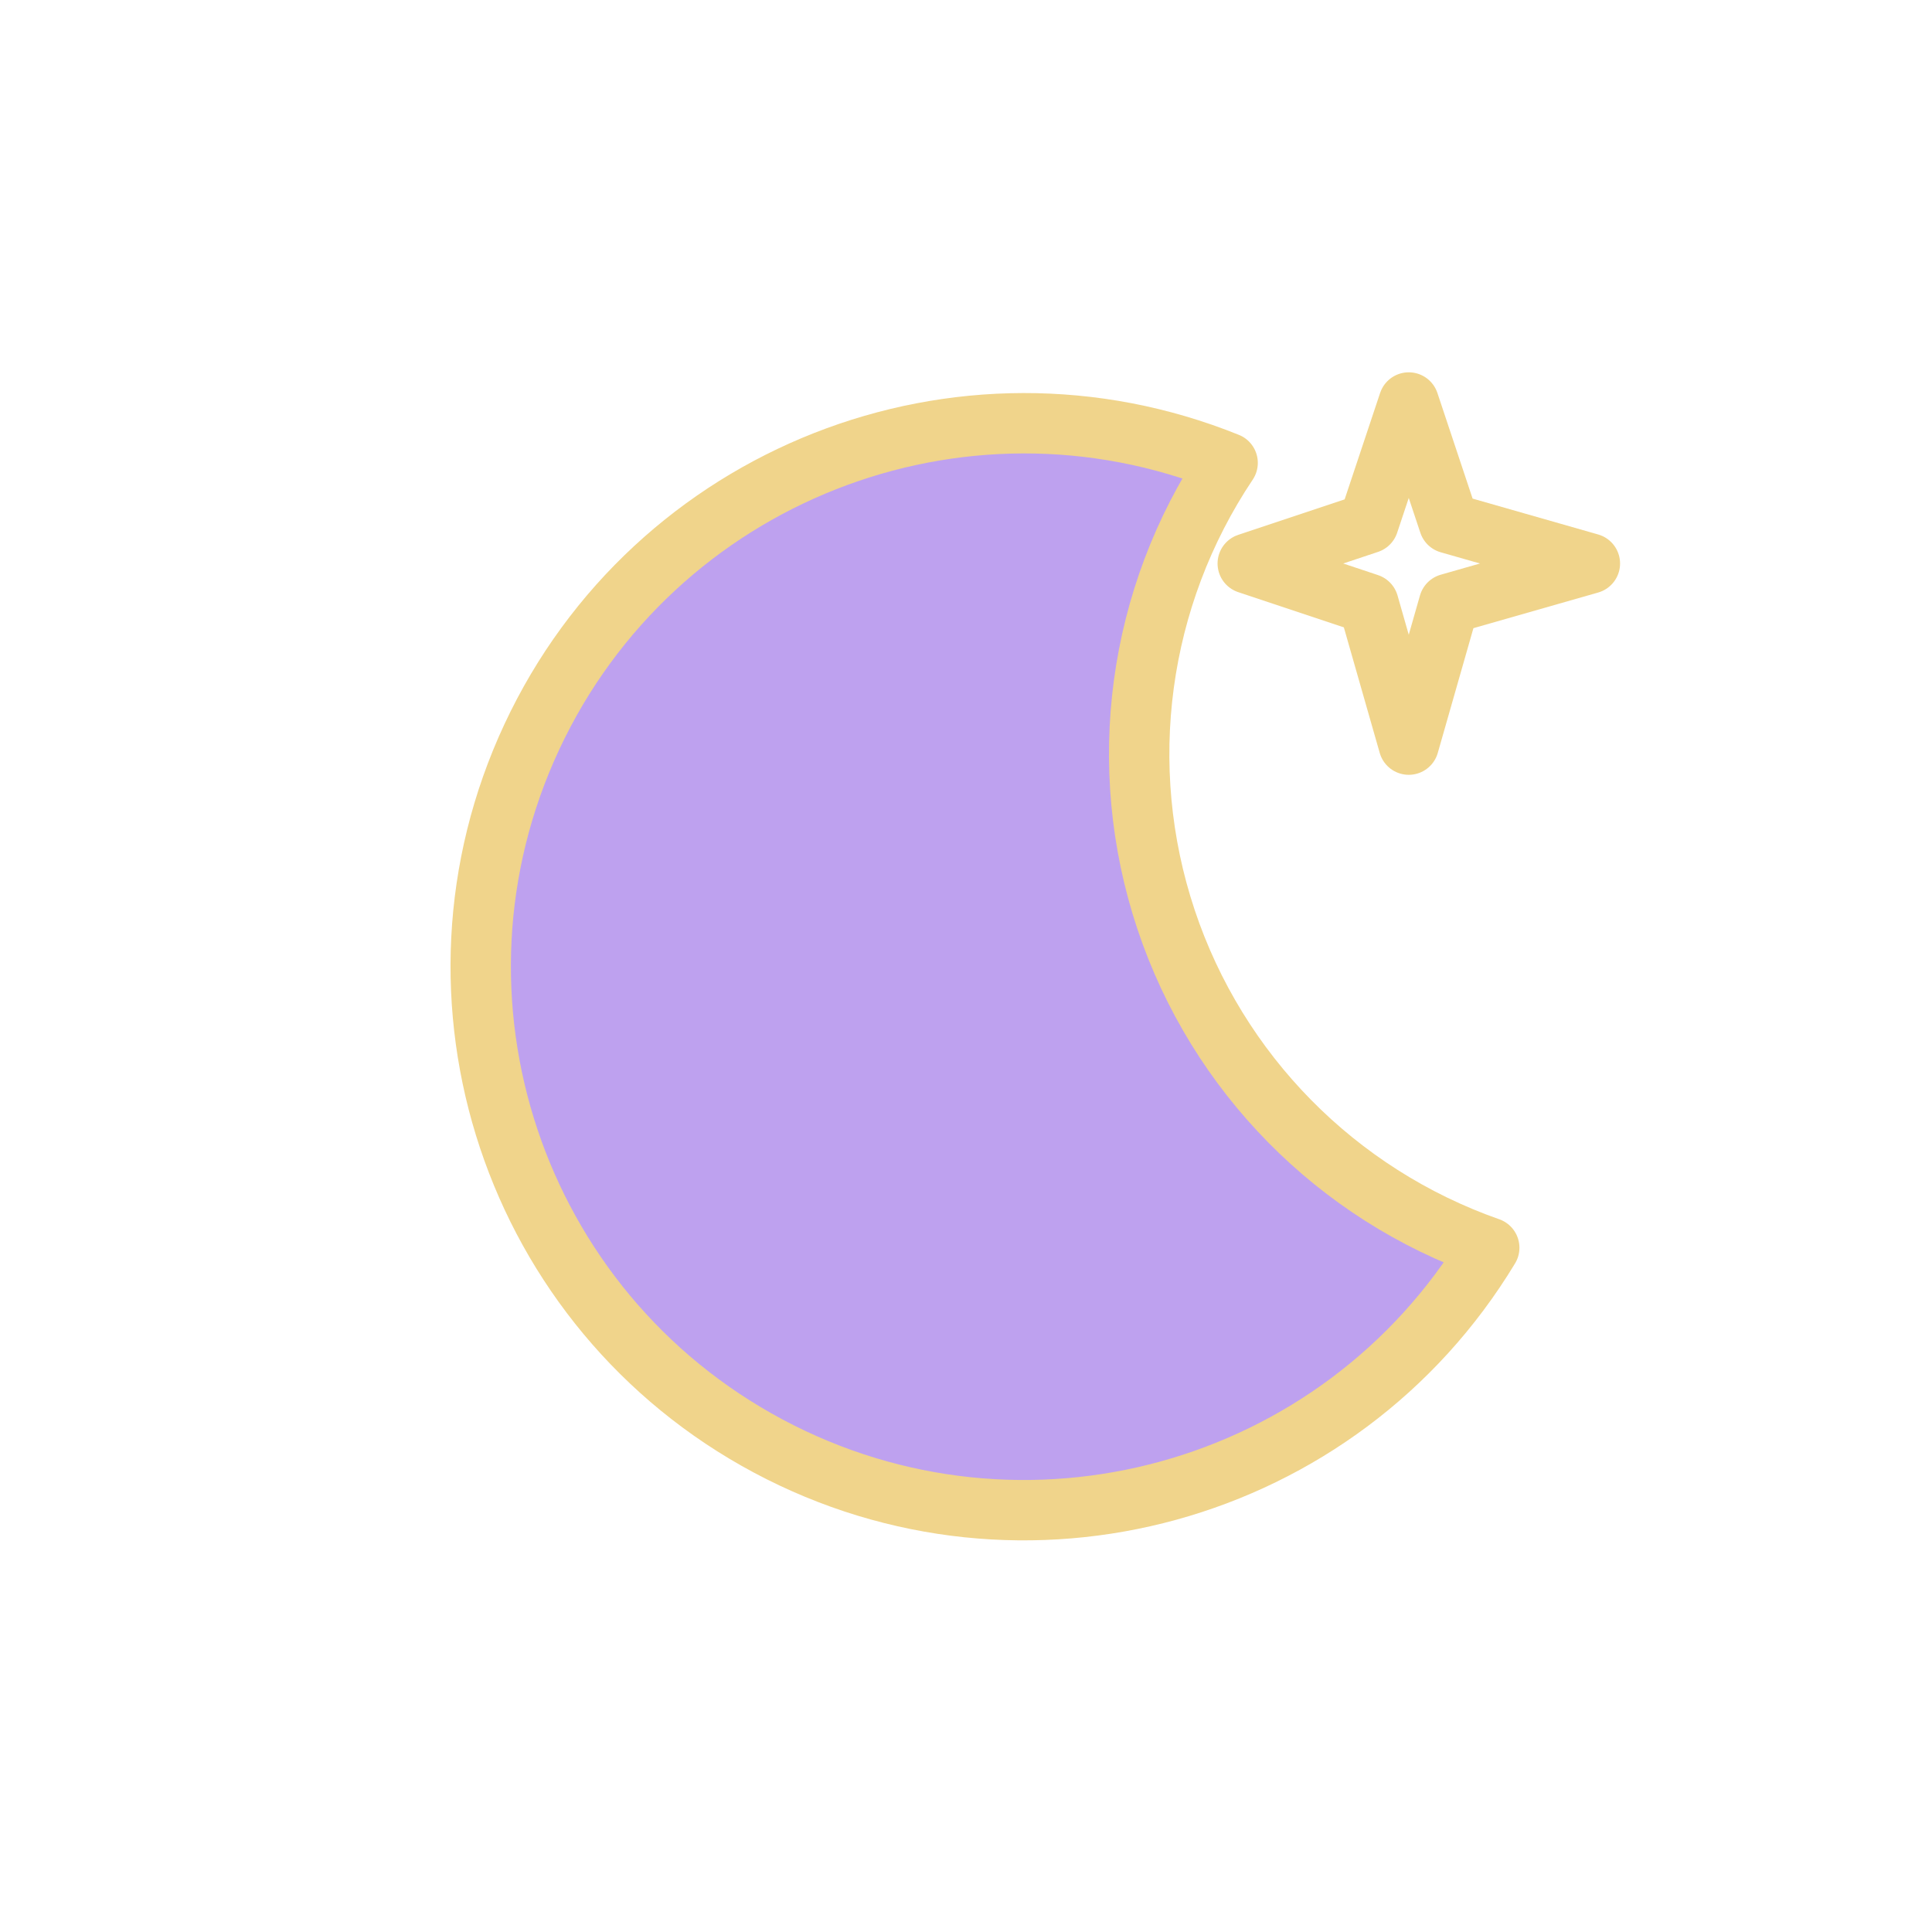
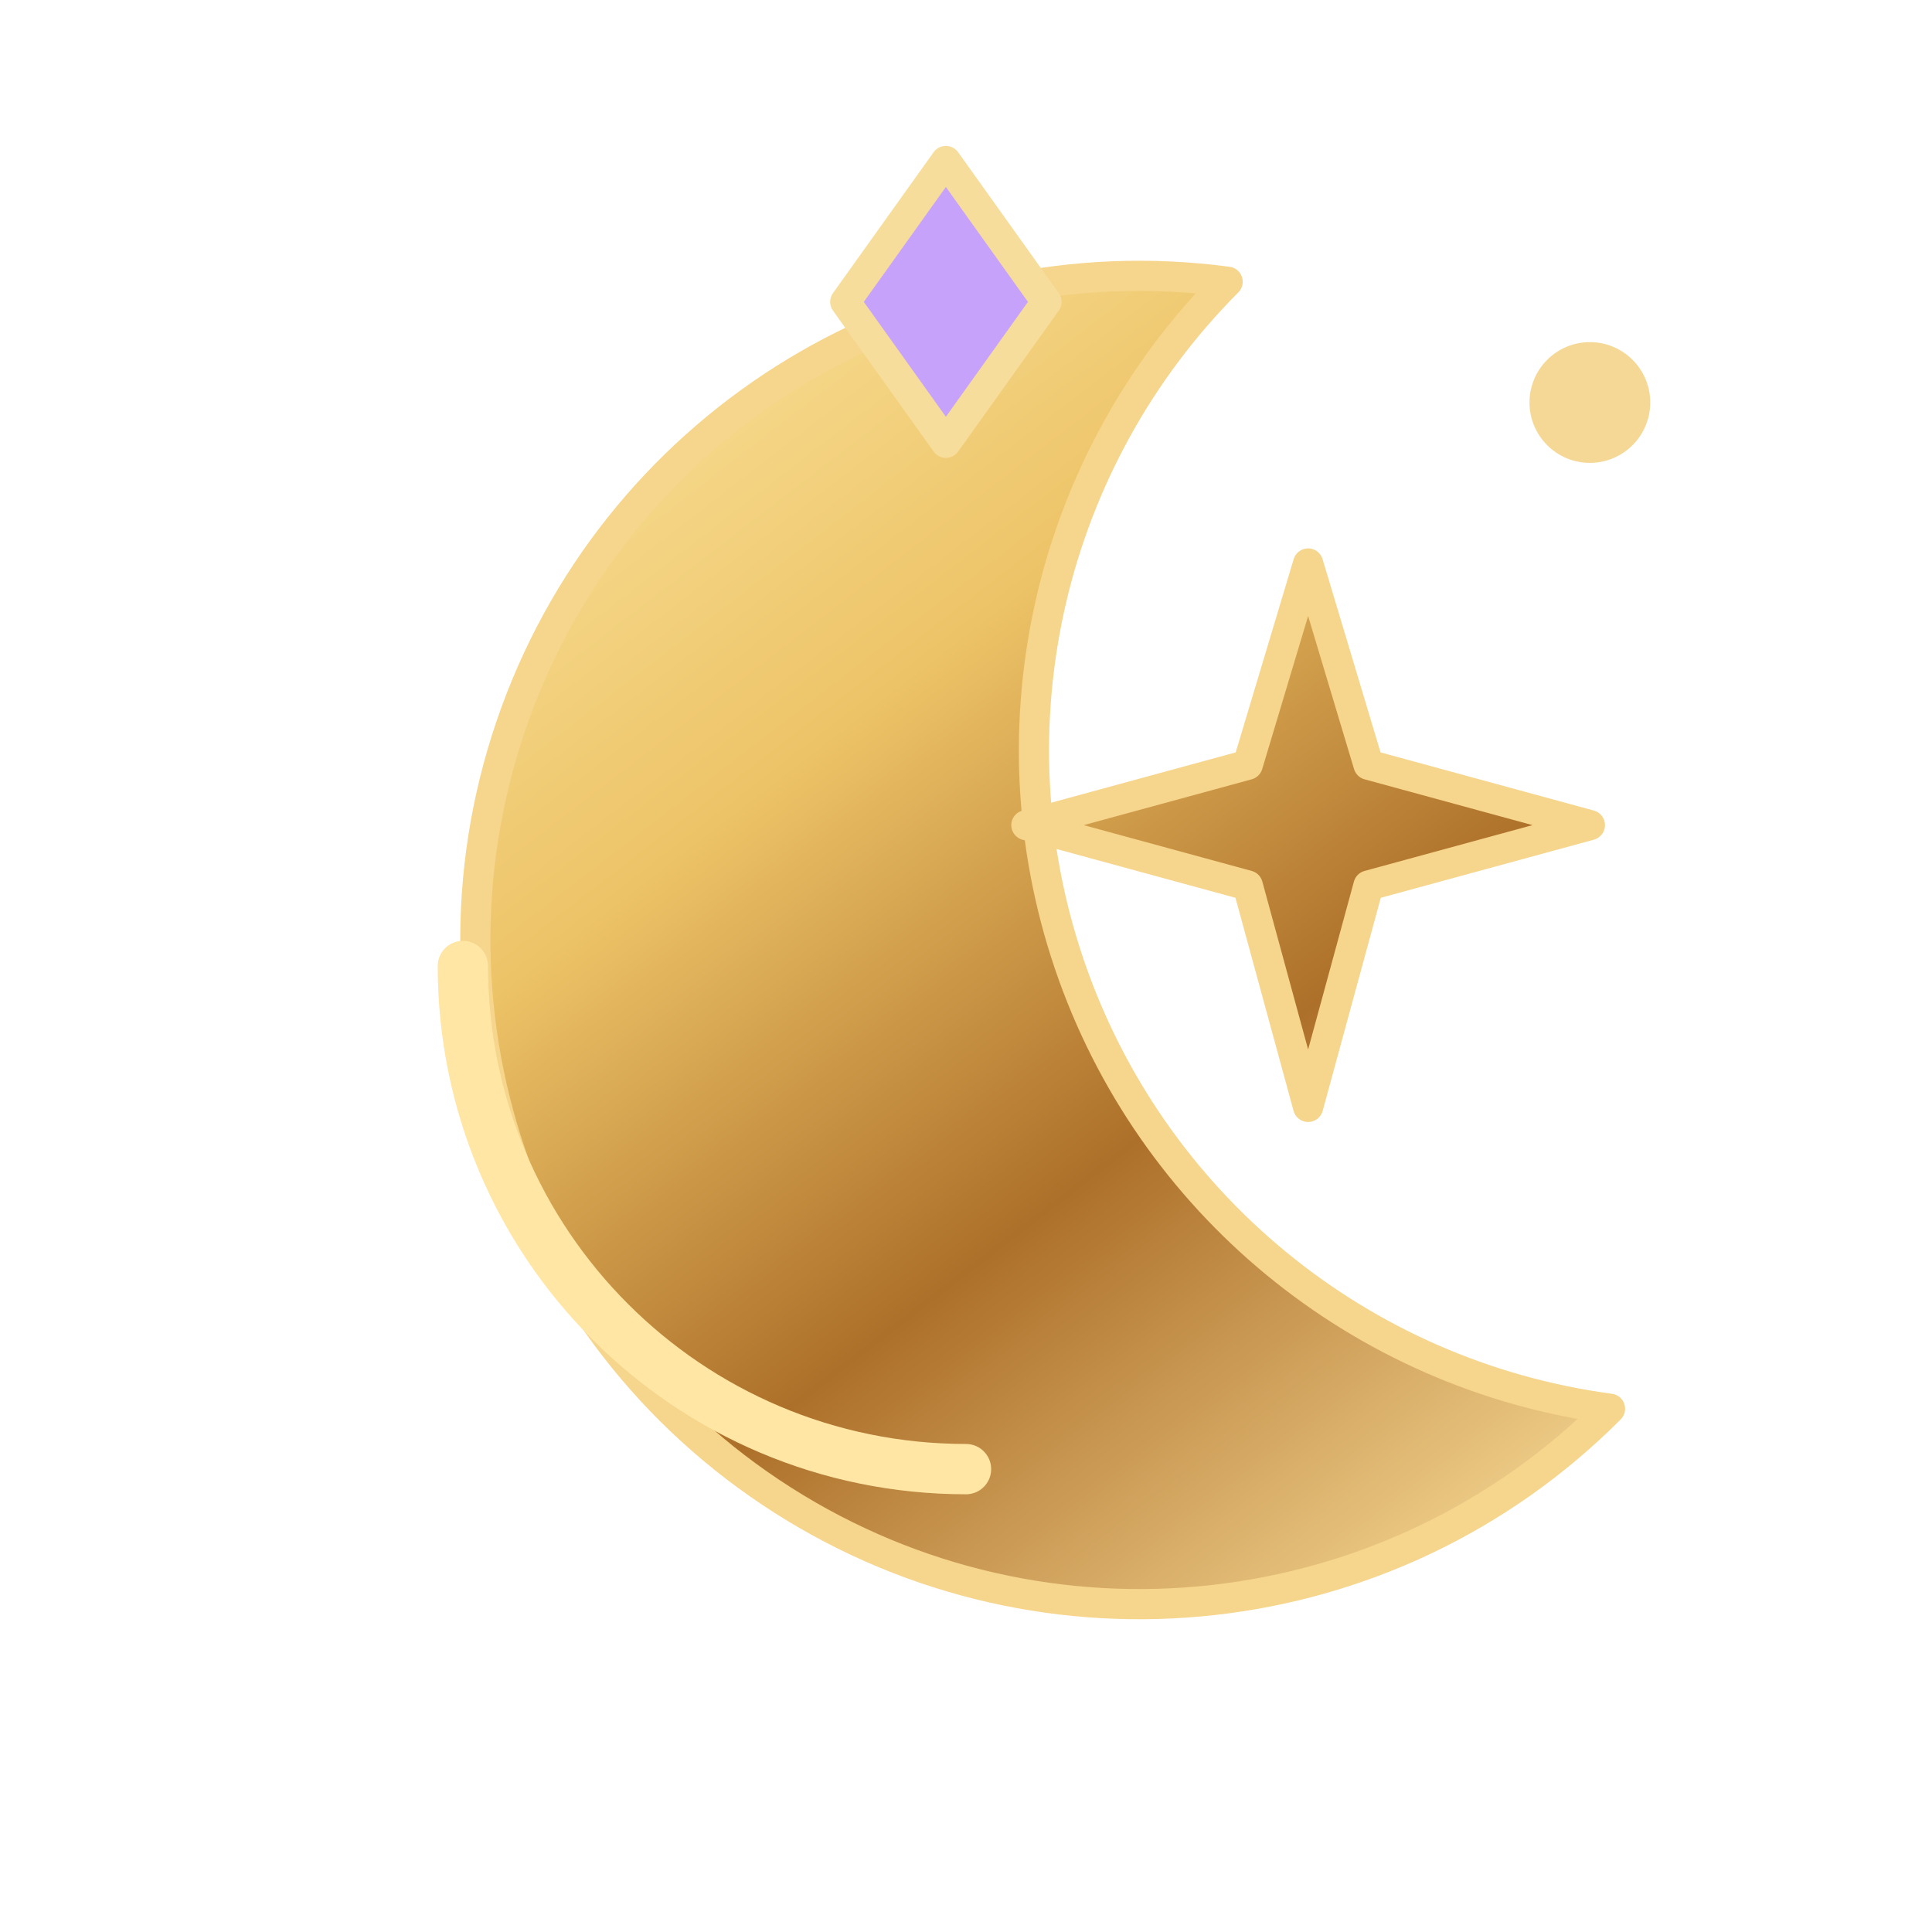
- <svg xmlns="http://www.w3.org/2000/svg" viewBox="0 0 96 96">
-   <g fill="none" stroke="#f0d48b" stroke-width="3" stroke-linecap="round" stroke-linejoin="round">
-     <path d="M61 23a27 27 0 1 0 13 39 26 26 0 0 1-13-39Z" fill="#bea1ef" />
-     <path d="m70 20 2 6 7 2-7 2-2 7-2-7-6-2 6-2Z" />
+ <svg xmlns="http://www.w3.org/2000/svg" viewBox="0 0 96 96" role="img">
+   <defs>
+     <linearGradient id="gold" x1="15" y1="12" x2="72" y2="86" gradientUnits="userSpaceOnUse">
+       <stop stop-color="#fff0b1" />
+       <stop offset=".38" stop-color="#edc367" />
+       <stop offset=".65" stop-color="#ad702a" />
+       <stop offset="1" stop-color="#ffe5a0" />
+     </linearGradient>
+     <linearGradient id="violet" x1="24" y1="18" x2="68" y2="80" gradientUnits="userSpaceOnUse">
+       <stop stop-color="#9b71c7" />
+       <stop offset="1" stop-color="#302047" />
+     </linearGradient>
+   </defs>
+   <g stroke="#35203e" stroke-width="5" stroke-linejoin="round">
+     <path d="M61 14a33 33 0 1 0 19 56A33 33 0 0 1 61 14Z" fill="url(#gold)" stroke="#f6d58c" stroke-width="1.5" stroke-linecap="round" stroke-linejoin="round" />
+     <path d="M23 48a25 25 0 0 0 25 25" fill="none" stroke="#ffe6a4" stroke-width="2.5" stroke-linecap="round" stroke-linejoin="round" />
+     <path d="m65 28 3 10 11 3-11 3-3 11-3-11-11-3 11-3Z" fill="url(#gold)" stroke="#f6d58c" stroke-width="1.5" stroke-linecap="round" stroke-linejoin="round" />
+     <circle cx="79" cy="20" r="3" fill="#f5d895" stroke="none" />
+     <path d="m47 8 5 7-5 7-5-7Z" fill="#c6a2fa" stroke="#f7dd9c" stroke-width="1.5" />
  </g>
</svg>
